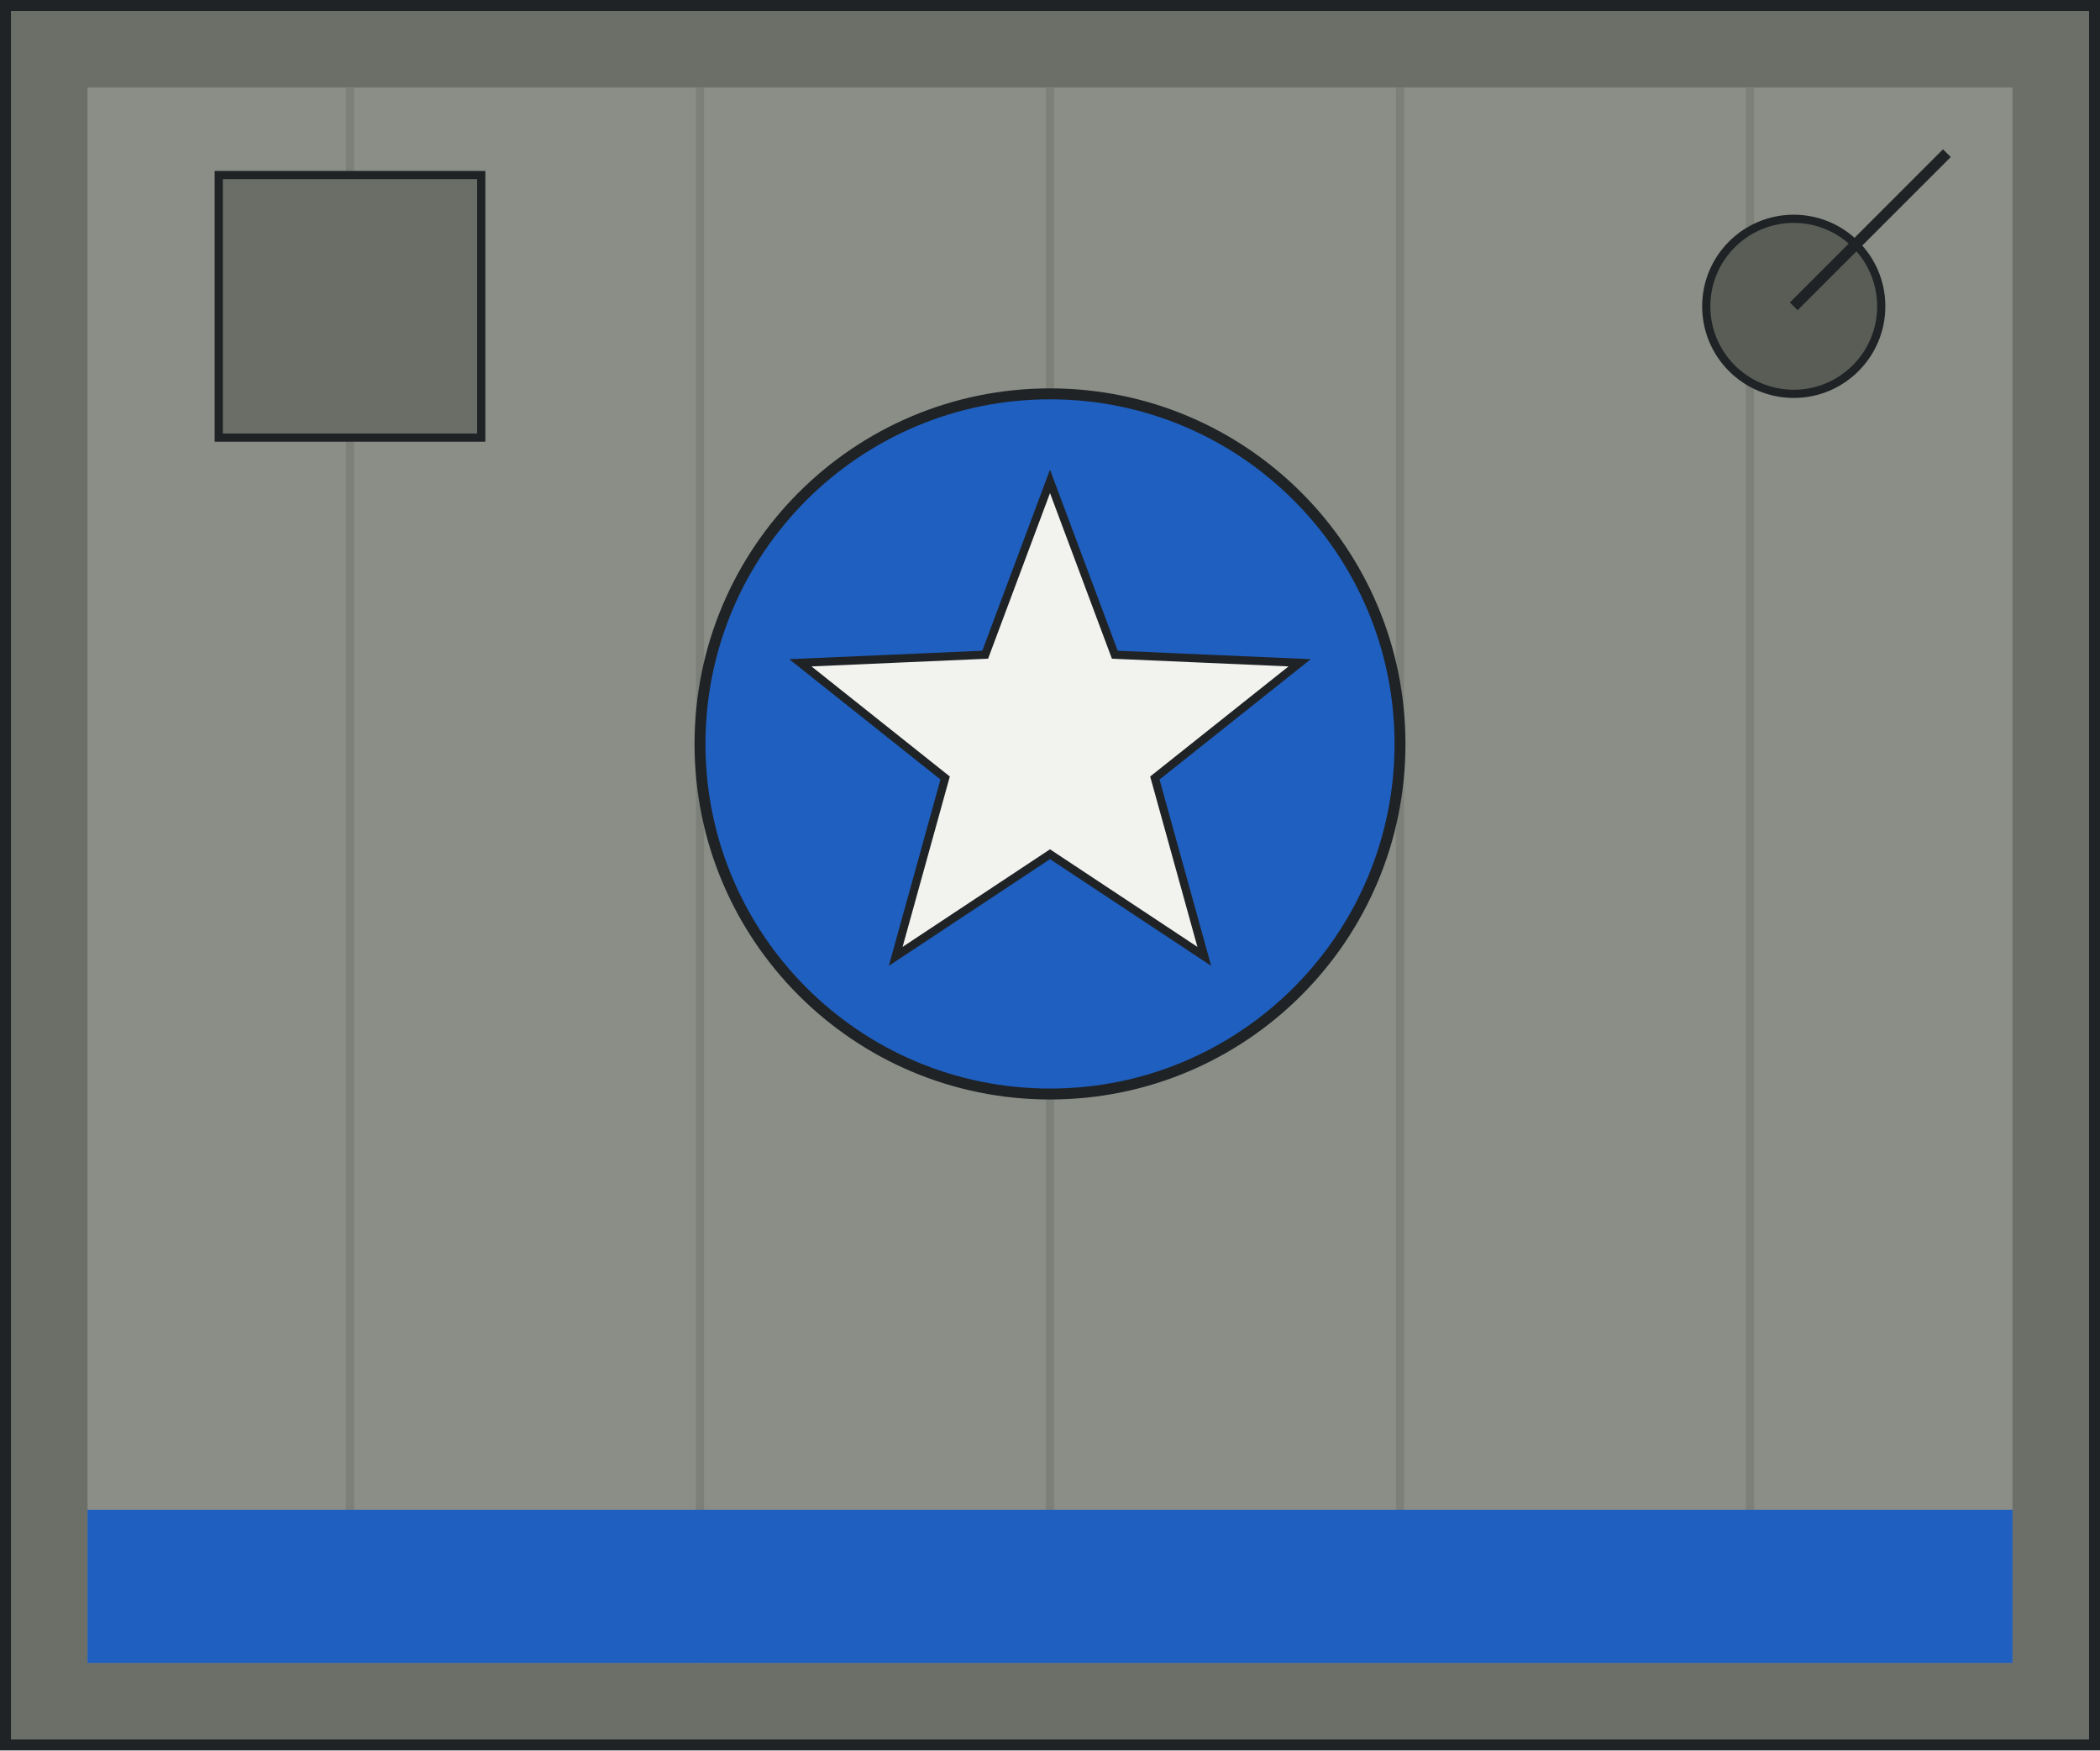
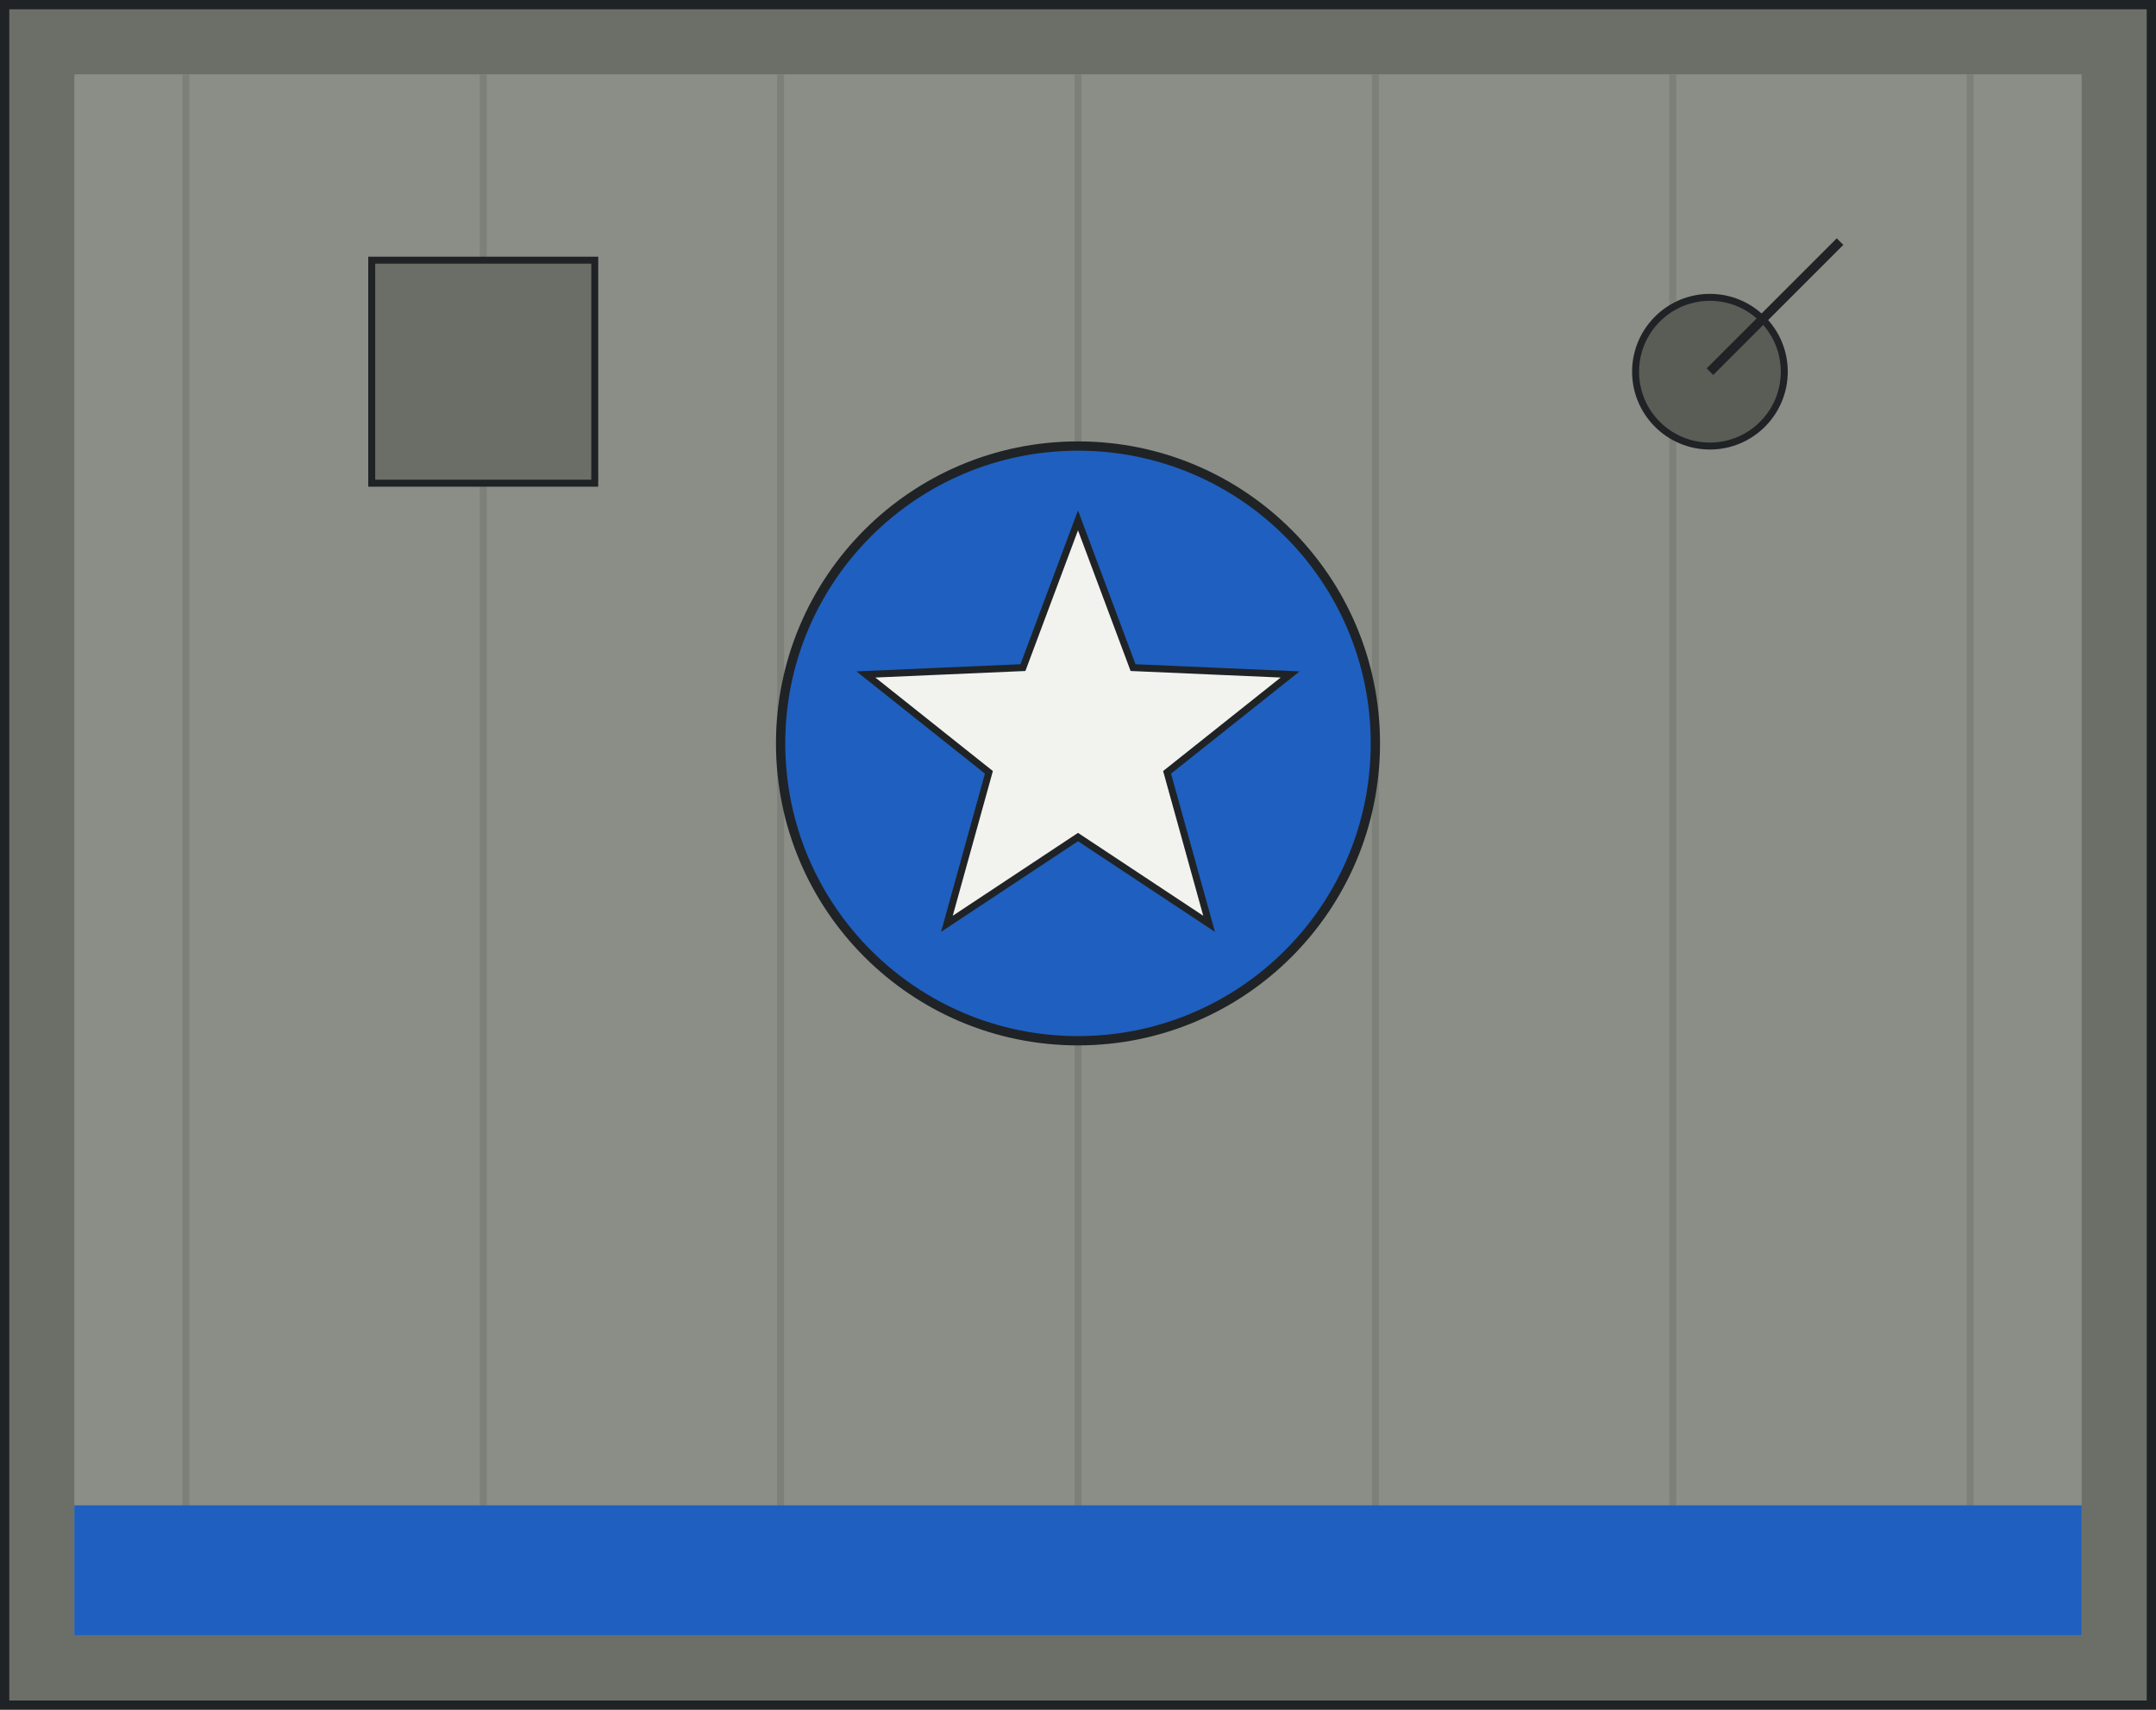
- <svg xmlns="http://www.w3.org/2000/svg" width="768" height="640" viewBox="0 0 768 640">
-   <rect x="0" y="0" width="768" height="640" fill="#1f2326" />
-   <rect x="4" y="4" width="760" height="632" fill="#6c6f68" />
-   <rect x="32" y="32" width="704" height="576" fill="#8b8e87" />
-   <path d="M128 32V608M256 32V608M384 32V608M512 32V608M640 32V608" stroke="#7d8079" stroke-width="3" fill="none" />
-   <rect x="32" y="552" width="704" height="56" fill="#1f5fbf" />
-   <circle cx="384" cy="272" r="128" fill="#1f5fbf" stroke="#1f2326" stroke-width="4" />
-   <polygon points="384,176 407.7,239.38 475.3,242.33 422.35,284.46 440.43,349.67 384,312.32 327.57,349.67 345.65,284.46 292.7,242.33 360.3,239.38" fill="#f2f2ee" stroke="#1f2326" stroke-width="3" />
-   <circle cx="656" cy="112" r="32" fill="#5a5d56" stroke="#1f2326" stroke-width="3" />
-   <path d="M656 112L712 56" stroke="#1f2326" stroke-width="4" />
-   <rect x="80" y="64" width="96" height="96" fill="#6b6e67" stroke="#1f2326" stroke-width="3" />
+ <svg xmlns="http://www.w3.org/2000/svg" width="928" height="736" viewBox="0 0 928 736">
+   <rect x="0" y="0" width="928" height="736" fill="#1f2326" />
+   <rect x="4" y="4" width="920" height="728" fill="#6c6f68" />
+   <rect x="32" y="32" width="864" height="672" fill="#8b8e87" />
+   <path d="M80 32V704M208 32V704M336 32V704M464 32V704M592 32V704M720 32V704M848 32V704" stroke="#7d8079" stroke-width="3" fill="none" />
+   <rect x="32" y="648" width="864" height="56" fill="#1f5fbf" />
+   <circle cx="464" cy="320" r="128" fill="#1f5fbf" stroke="#1f2326" stroke-width="4" />
+   <polygon points="464,224 487.7,287.38 555.3,290.33 502.35,332.46 520.43,397.67 464,360.32 407.57,397.67 425.65,332.46 372.7,290.33 440.3,287.38" fill="#f2f2ee" stroke="#1f2326" stroke-width="3" />
+   <circle cx="736" cy="160" r="32" fill="#5a5d56" stroke="#1f2326" stroke-width="3" />
+   <path d="M736 160L792 104" stroke="#1f2326" stroke-width="4" />
+   <rect x="160" y="112" width="96" height="96" fill="#6b6e67" stroke="#1f2326" stroke-width="3" />
</svg>
